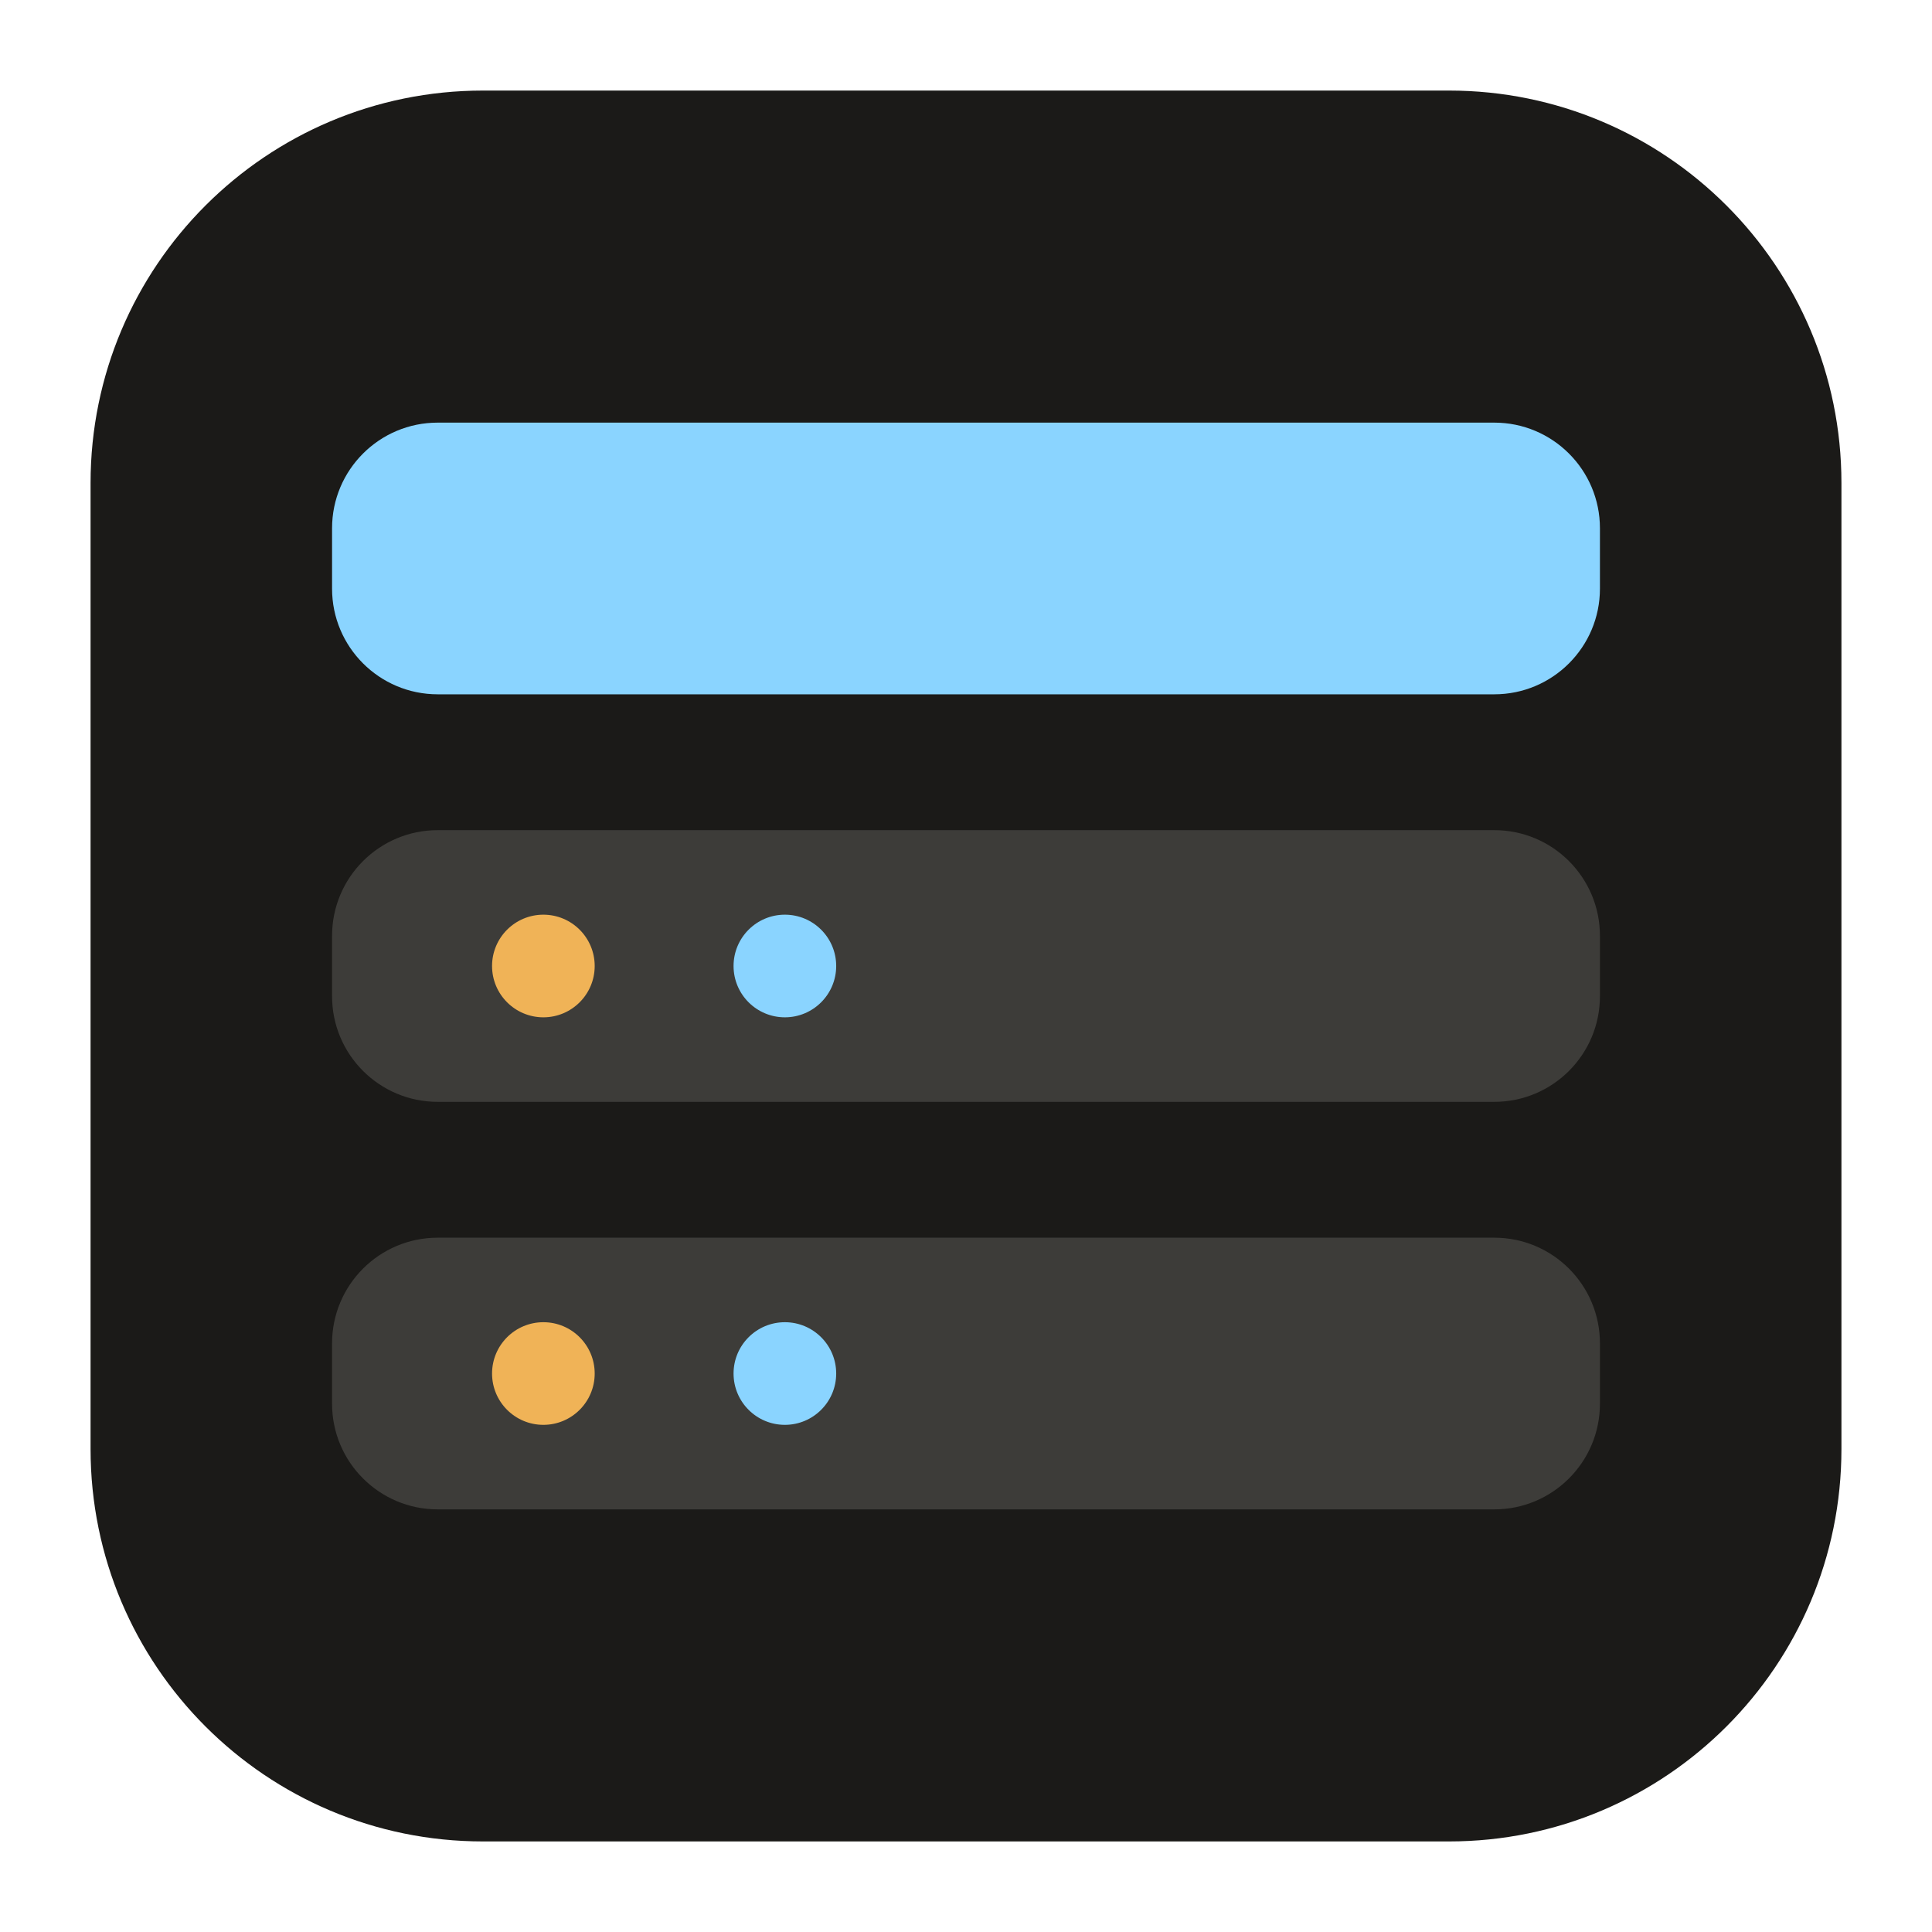
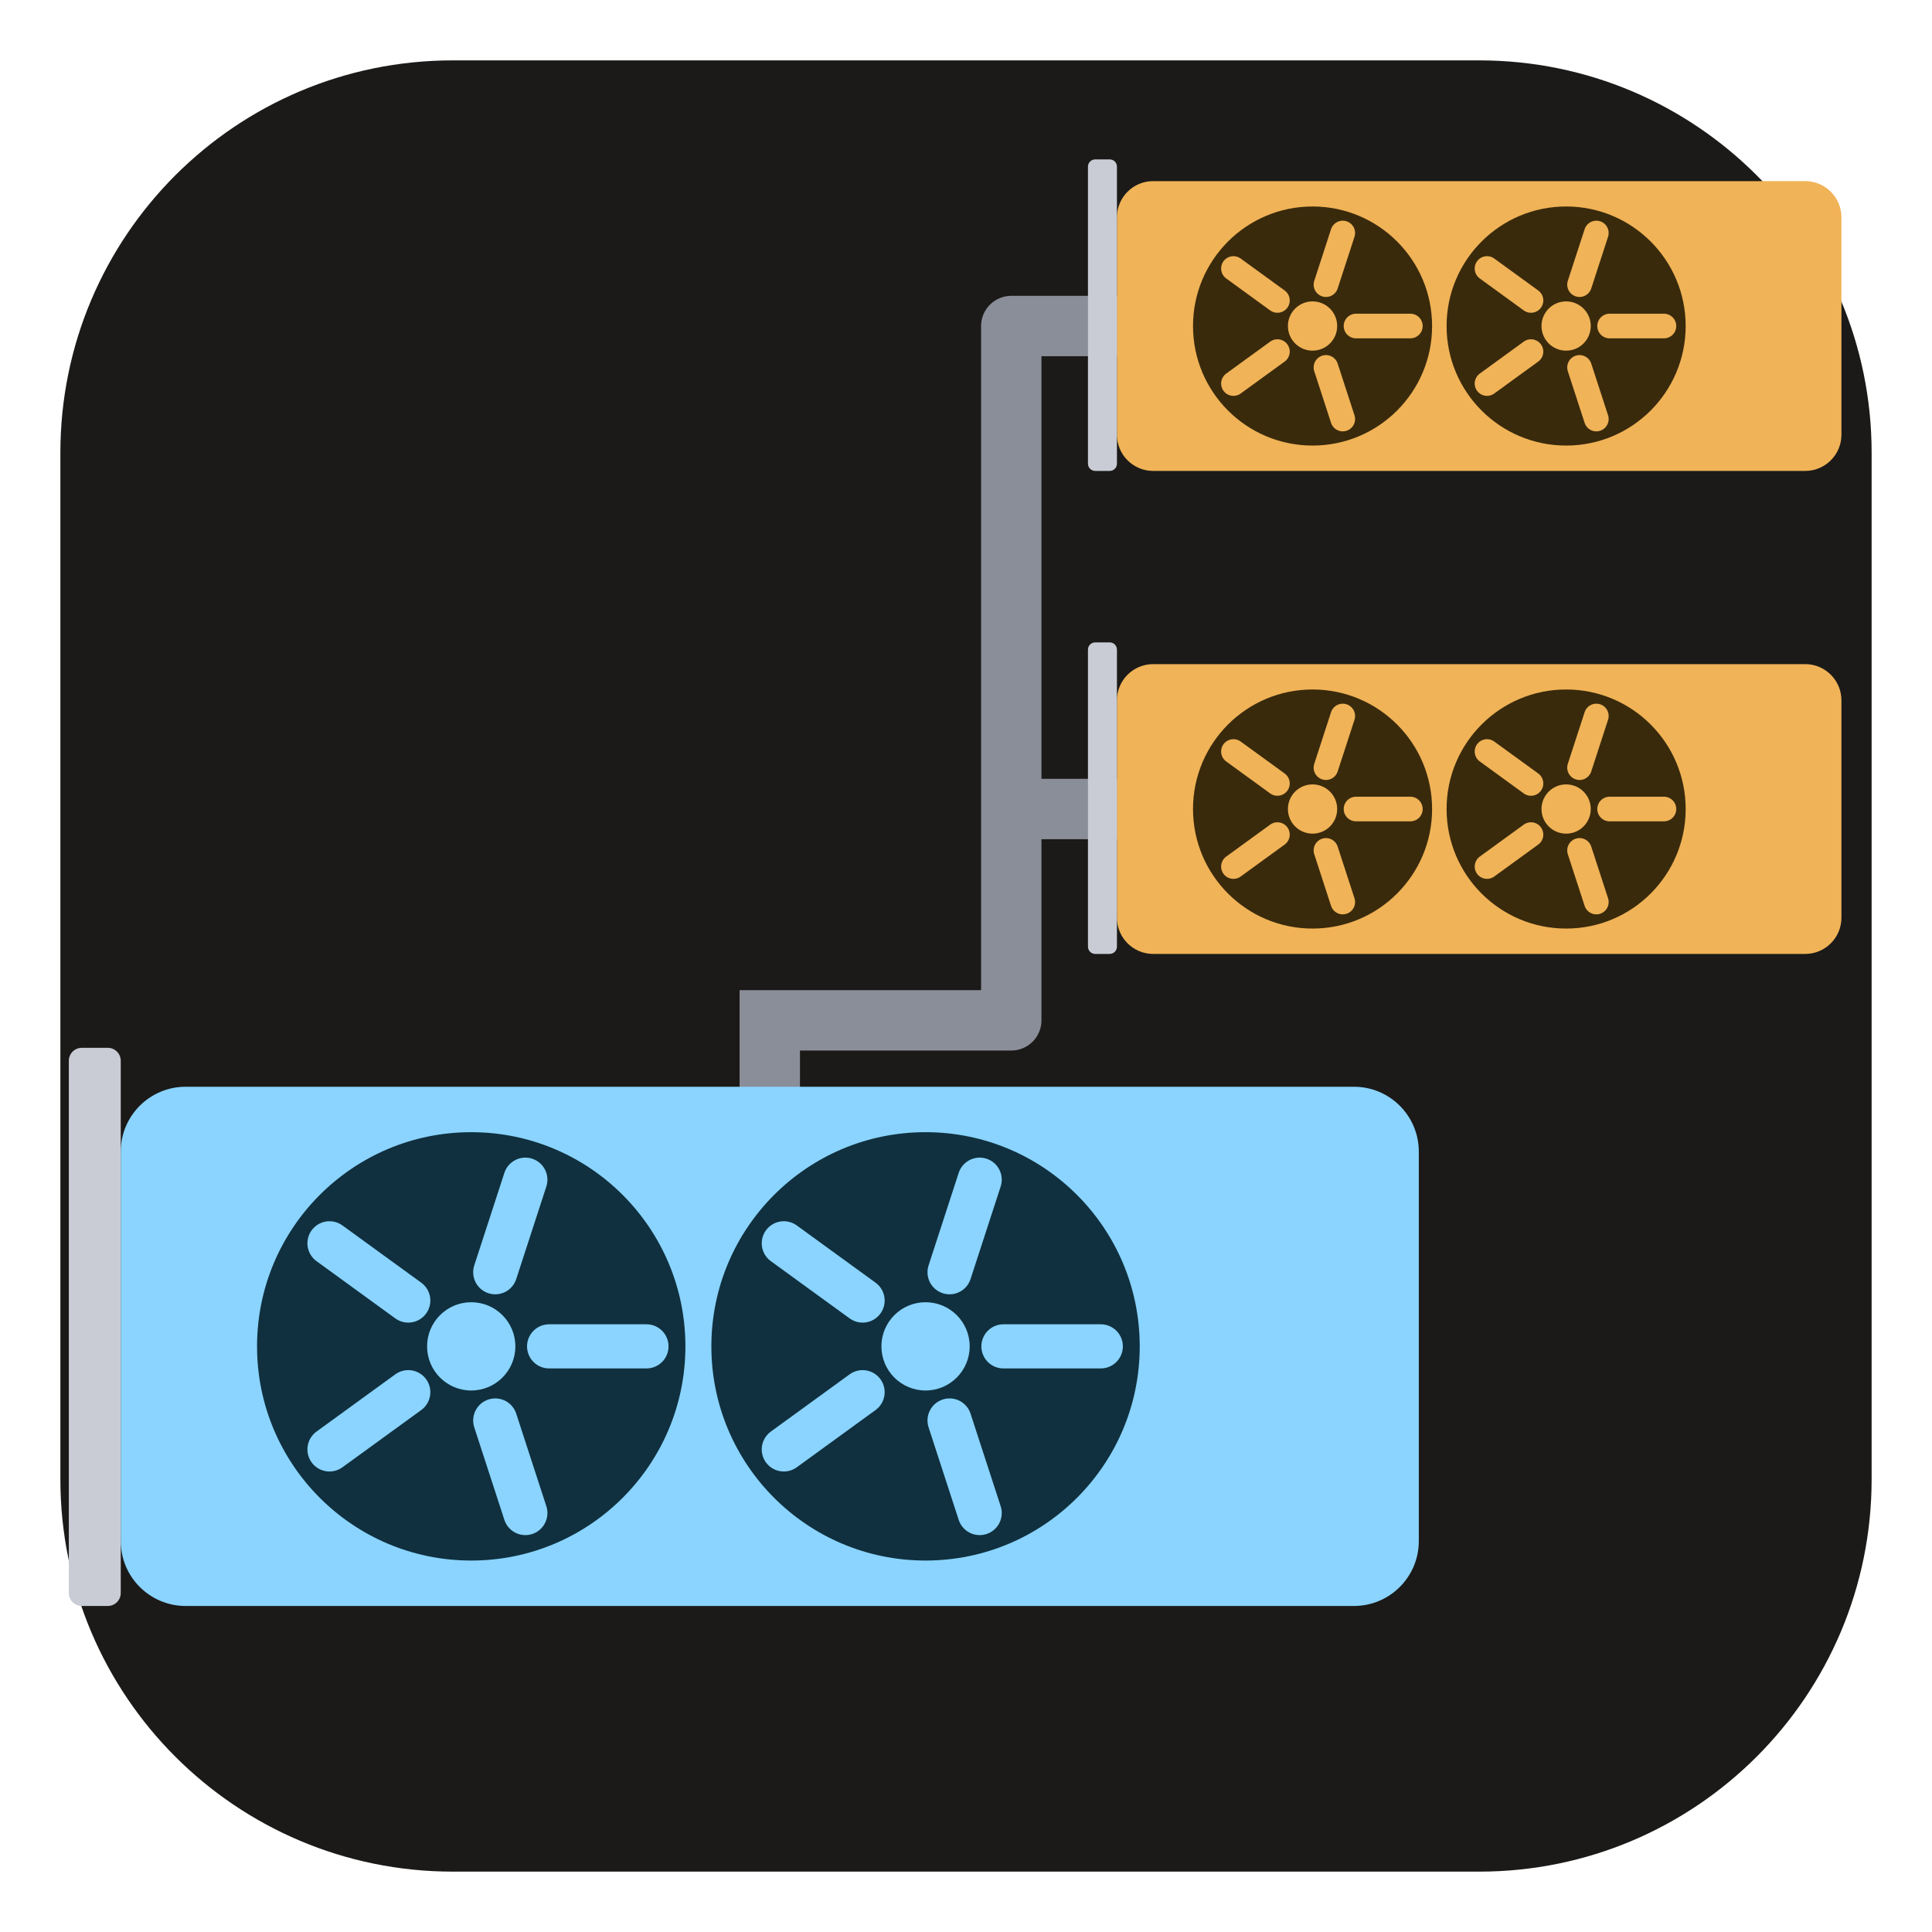
- <svg xmlns="http://www.w3.org/2000/svg" viewBox="0 0 128 128" width="128" height="128">
-   <rect x="6" y="6" width="116" height="116" rx="26" fill="#1b1a18" />
-   <rect x="22" y="28" width="84" height="18" rx="7" fill="#8ad4ff" />
-   <rect x="22" y="55" width="84" height="18" rx="7" fill="#3d3c39" />
-   <rect x="22" y="82" width="84" height="18" rx="7" fill="#3d3c39" />
-   <circle cx="36" cy="64" r="3.4" fill="#f0b357" />
-   <circle cx="52" cy="64" r="3.4" fill="#8ad4ff" />
-   <circle cx="36" cy="91" r="3.4" fill="#f0b357" />
-   <circle cx="52" cy="91" r="3.4" fill="#8ad4ff" />
+ <svg xmlns="http://www.w3.org/2000/svg" xmlns:xlink="http://www.w3.org/1999/xlink" viewBox="0 0 128 128" width="128" height="128">
+   <rect x="4" y="4" width="120" height="120" rx="26" fill="#1b1a18" />
+   <defs>
+     <g id="cardCyan">
+       <rect x="0" y="0" width="100" height="40" rx="5" fill="#8ad4ff" />
+       <rect x="-4" y="-3" width="4" height="43" rx="1" fill="#c9ccd4" />
+       <g transform="translate(27,20)">
+         <circle r="16.5" fill="#10303f" />
+         <g stroke="#8ad4ff" stroke-width="3.4" stroke-linecap="round" fill="none">
+           <line x1="6" y1="0" x2="13.5" y2="0" />
+           <line x1="1.85" y1="5.71" x2="4.17" y2="12.84" />
+           <line x1="-4.85" y1="3.53" x2="-10.92" y2="7.94" />
+           <line x1="-4.85" y1="-3.53" x2="-10.92" y2="-7.94" />
+           <line x1="1.85" y1="-5.71" x2="4.17" y2="-12.84" />
+         </g>
+         <circle r="3.4" fill="#8ad4ff" />
+       </g>
+       <g transform="translate(62,20)">
+         <circle r="16.5" fill="#10303f" />
+         <g stroke="#8ad4ff" stroke-width="3.4" stroke-linecap="round" fill="none">
+           <line x1="6" y1="0" x2="13.5" y2="0" />
+           <line x1="1.85" y1="5.71" x2="4.17" y2="12.84" />
+           <line x1="-4.85" y1="3.53" x2="-10.92" y2="7.94" />
+           <line x1="-4.85" y1="-3.53" x2="-10.92" y2="-7.94" />
+           <line x1="1.85" y1="-5.71" x2="4.17" y2="-12.84" />
+         </g>
+         <circle r="3.4" fill="#8ad4ff" />
+       </g>
+     </g>
+     <g id="cardAmber">
+       <rect x="0" y="0" width="100" height="40" rx="5" fill="#f0b357" />
+       <rect x="-4" y="-3" width="4" height="43" rx="1" fill="#c9ccd4" />
+       <g transform="translate(27,20)">
+         <circle r="16.5" fill="#3a2a0c" />
+         <g stroke="#f0b357" stroke-width="3.4" stroke-linecap="round" fill="none">
+           <line x1="6" y1="0" x2="13.5" y2="0" />
+           <line x1="1.85" y1="5.71" x2="4.17" y2="12.84" />
+           <line x1="-4.85" y1="3.53" x2="-10.92" y2="7.94" />
+           <line x1="-4.85" y1="-3.53" x2="-10.92" y2="-7.94" />
+           <line x1="1.85" y1="-5.71" x2="4.17" y2="-12.84" />
+         </g>
+         <circle r="3.4" fill="#f0b357" />
+       </g>
+       <g transform="translate(62,20)">
+         <circle r="16.5" fill="#3a2a0c" />
+         <g stroke="#f0b357" stroke-width="3.4" stroke-linecap="round" fill="none">
+           <line x1="6" y1="0" x2="13.5" y2="0" />
+           <line x1="1.85" y1="5.71" x2="4.17" y2="12.84" />
+           <line x1="-4.85" y1="3.53" x2="-10.92" y2="7.94" />
+           <line x1="-4.85" y1="-3.53" x2="-10.92" y2="-7.94" />
+           <line x1="1.85" y1="-5.71" x2="4.17" y2="-12.84" />
+         </g>
+         <circle r="3.4" fill="#f0b357" />
+       </g>
+     </g>
+   </defs>
+   <path d="M51 72 V67.6 H67 M67 21.6 V67.6 M67 21.6 H74 M67 53.6 H74" stroke="#8a8e99" stroke-width="4" stroke-linecap="round" fill="none" />
+   <use xlink:href="#cardCyan" href="#cardCyan" transform="translate(8,72) scale(0.86)" />
+   <use xlink:href="#cardAmber" href="#cardAmber" transform="translate(74,12) scale(0.48)" />
+   <use xlink:href="#cardAmber" href="#cardAmber" transform="translate(74,44) scale(0.48)" />
</svg>
